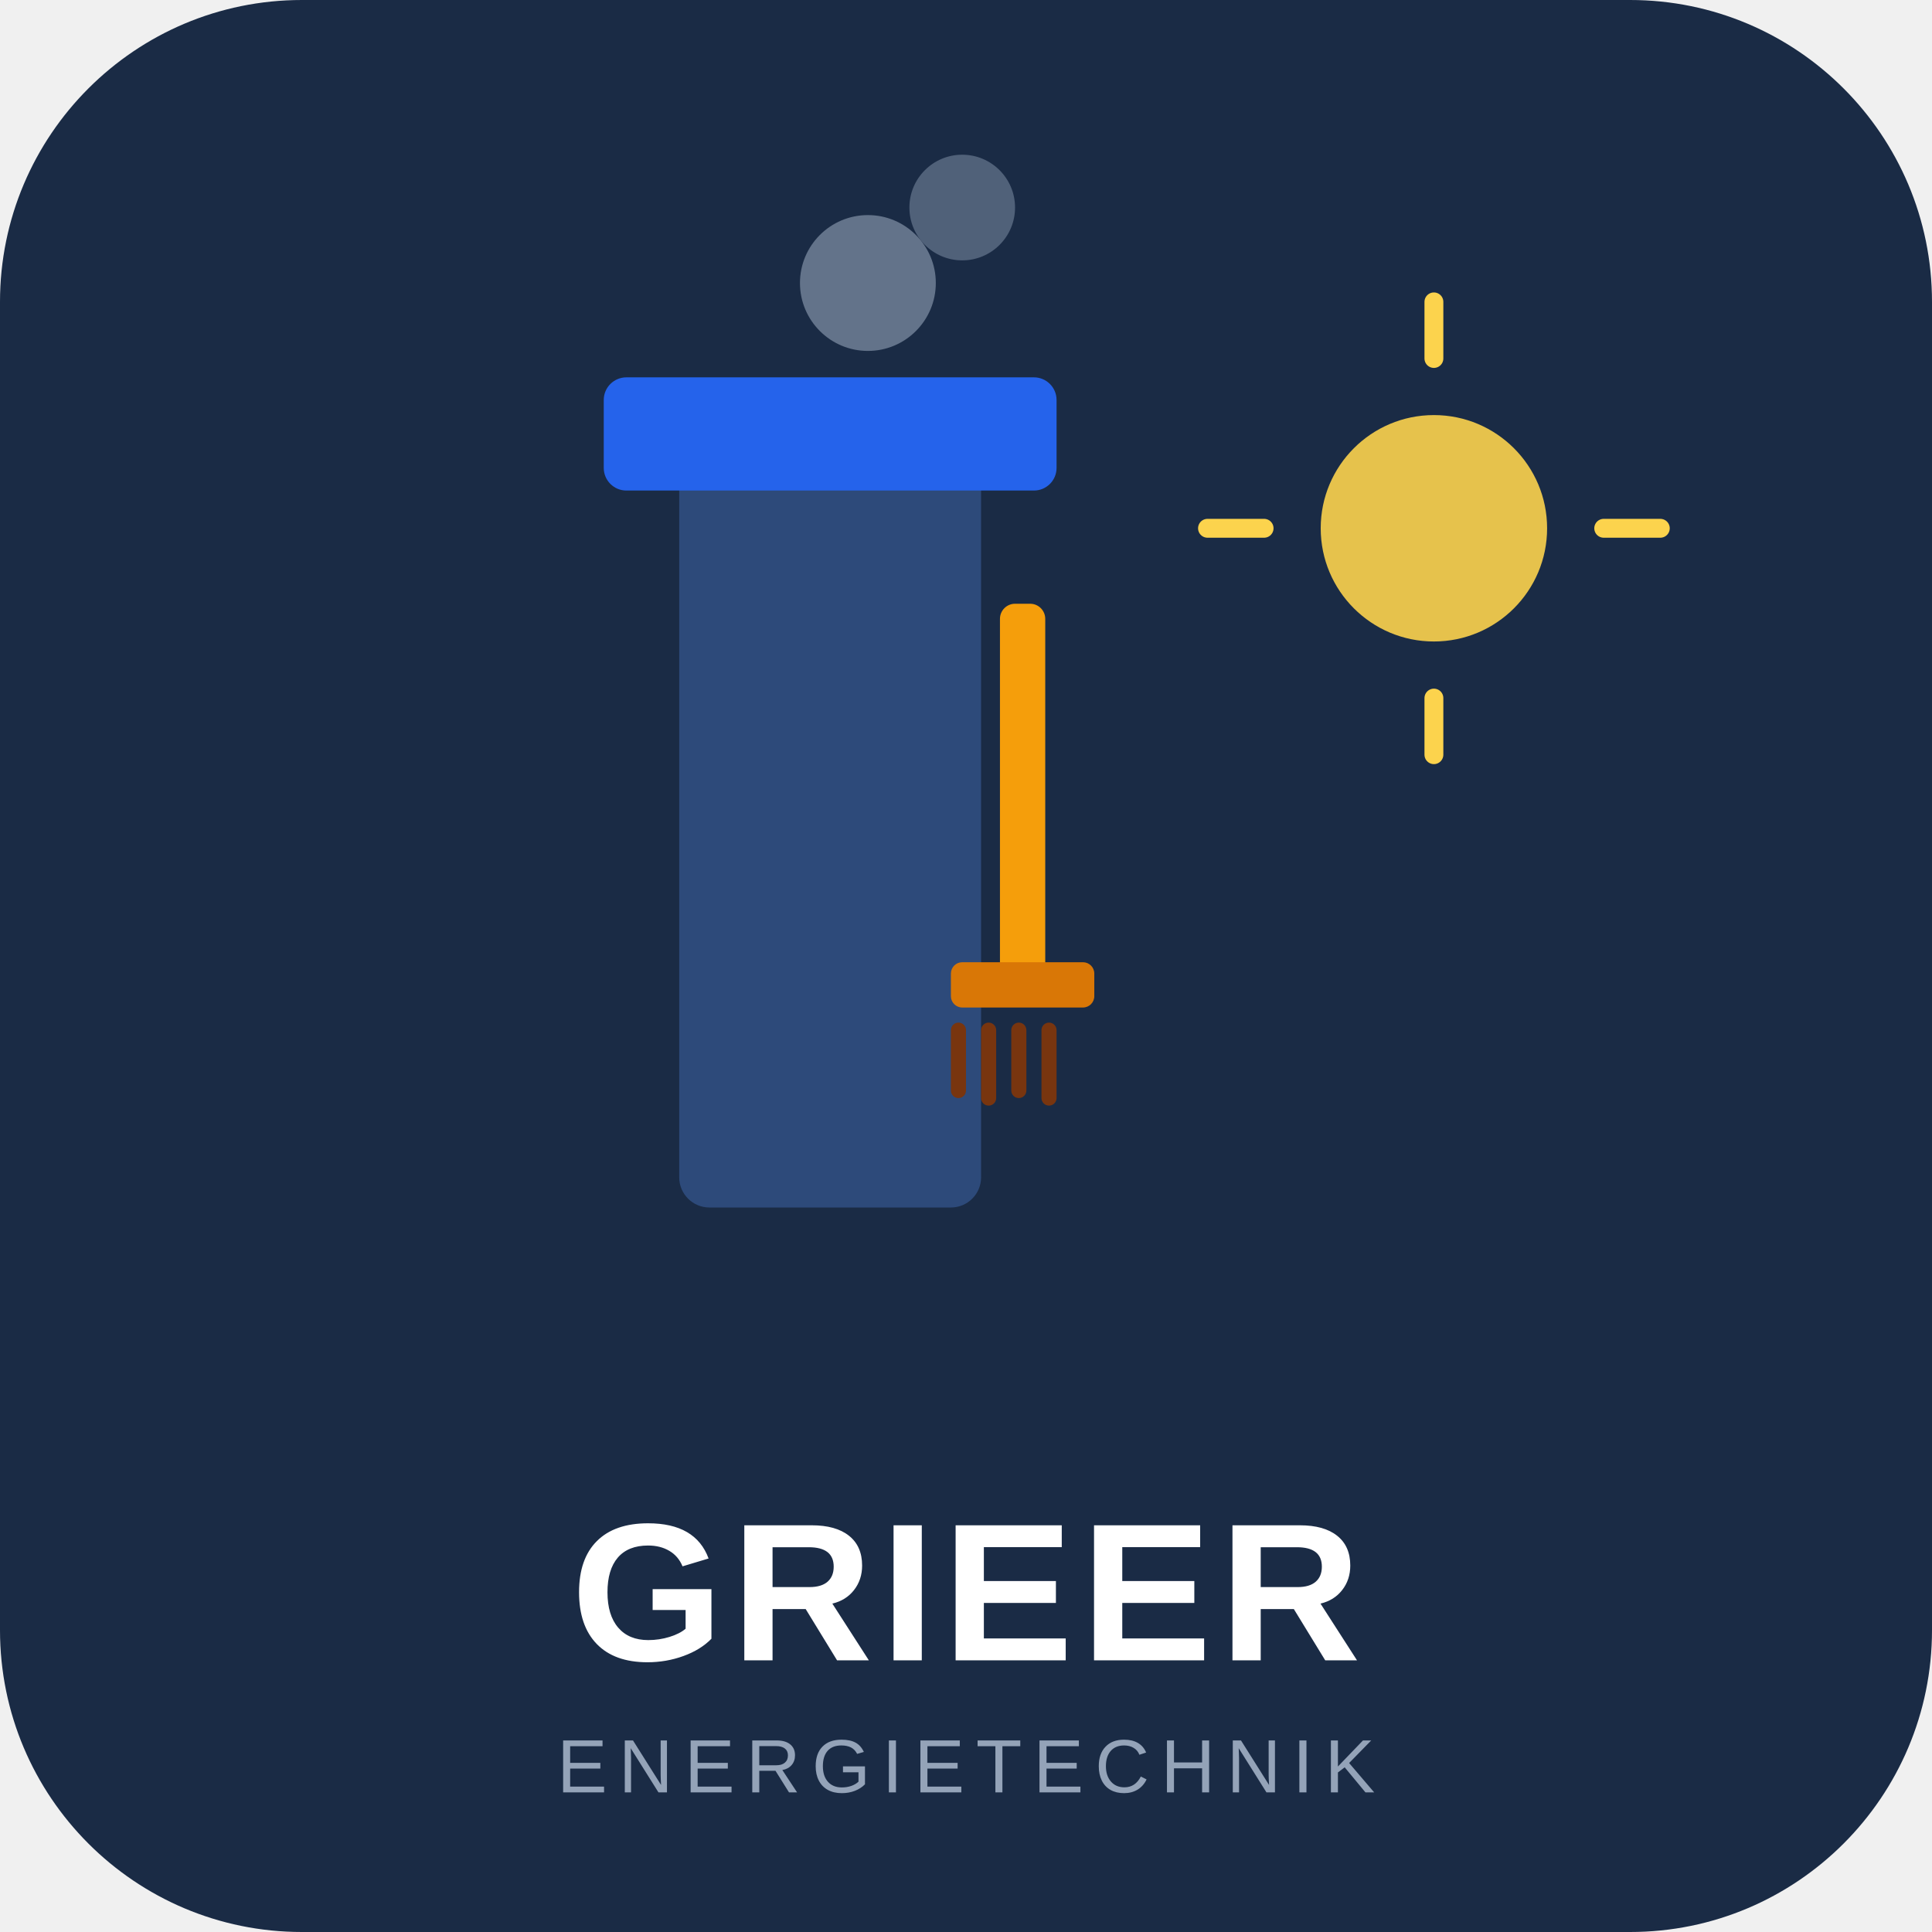
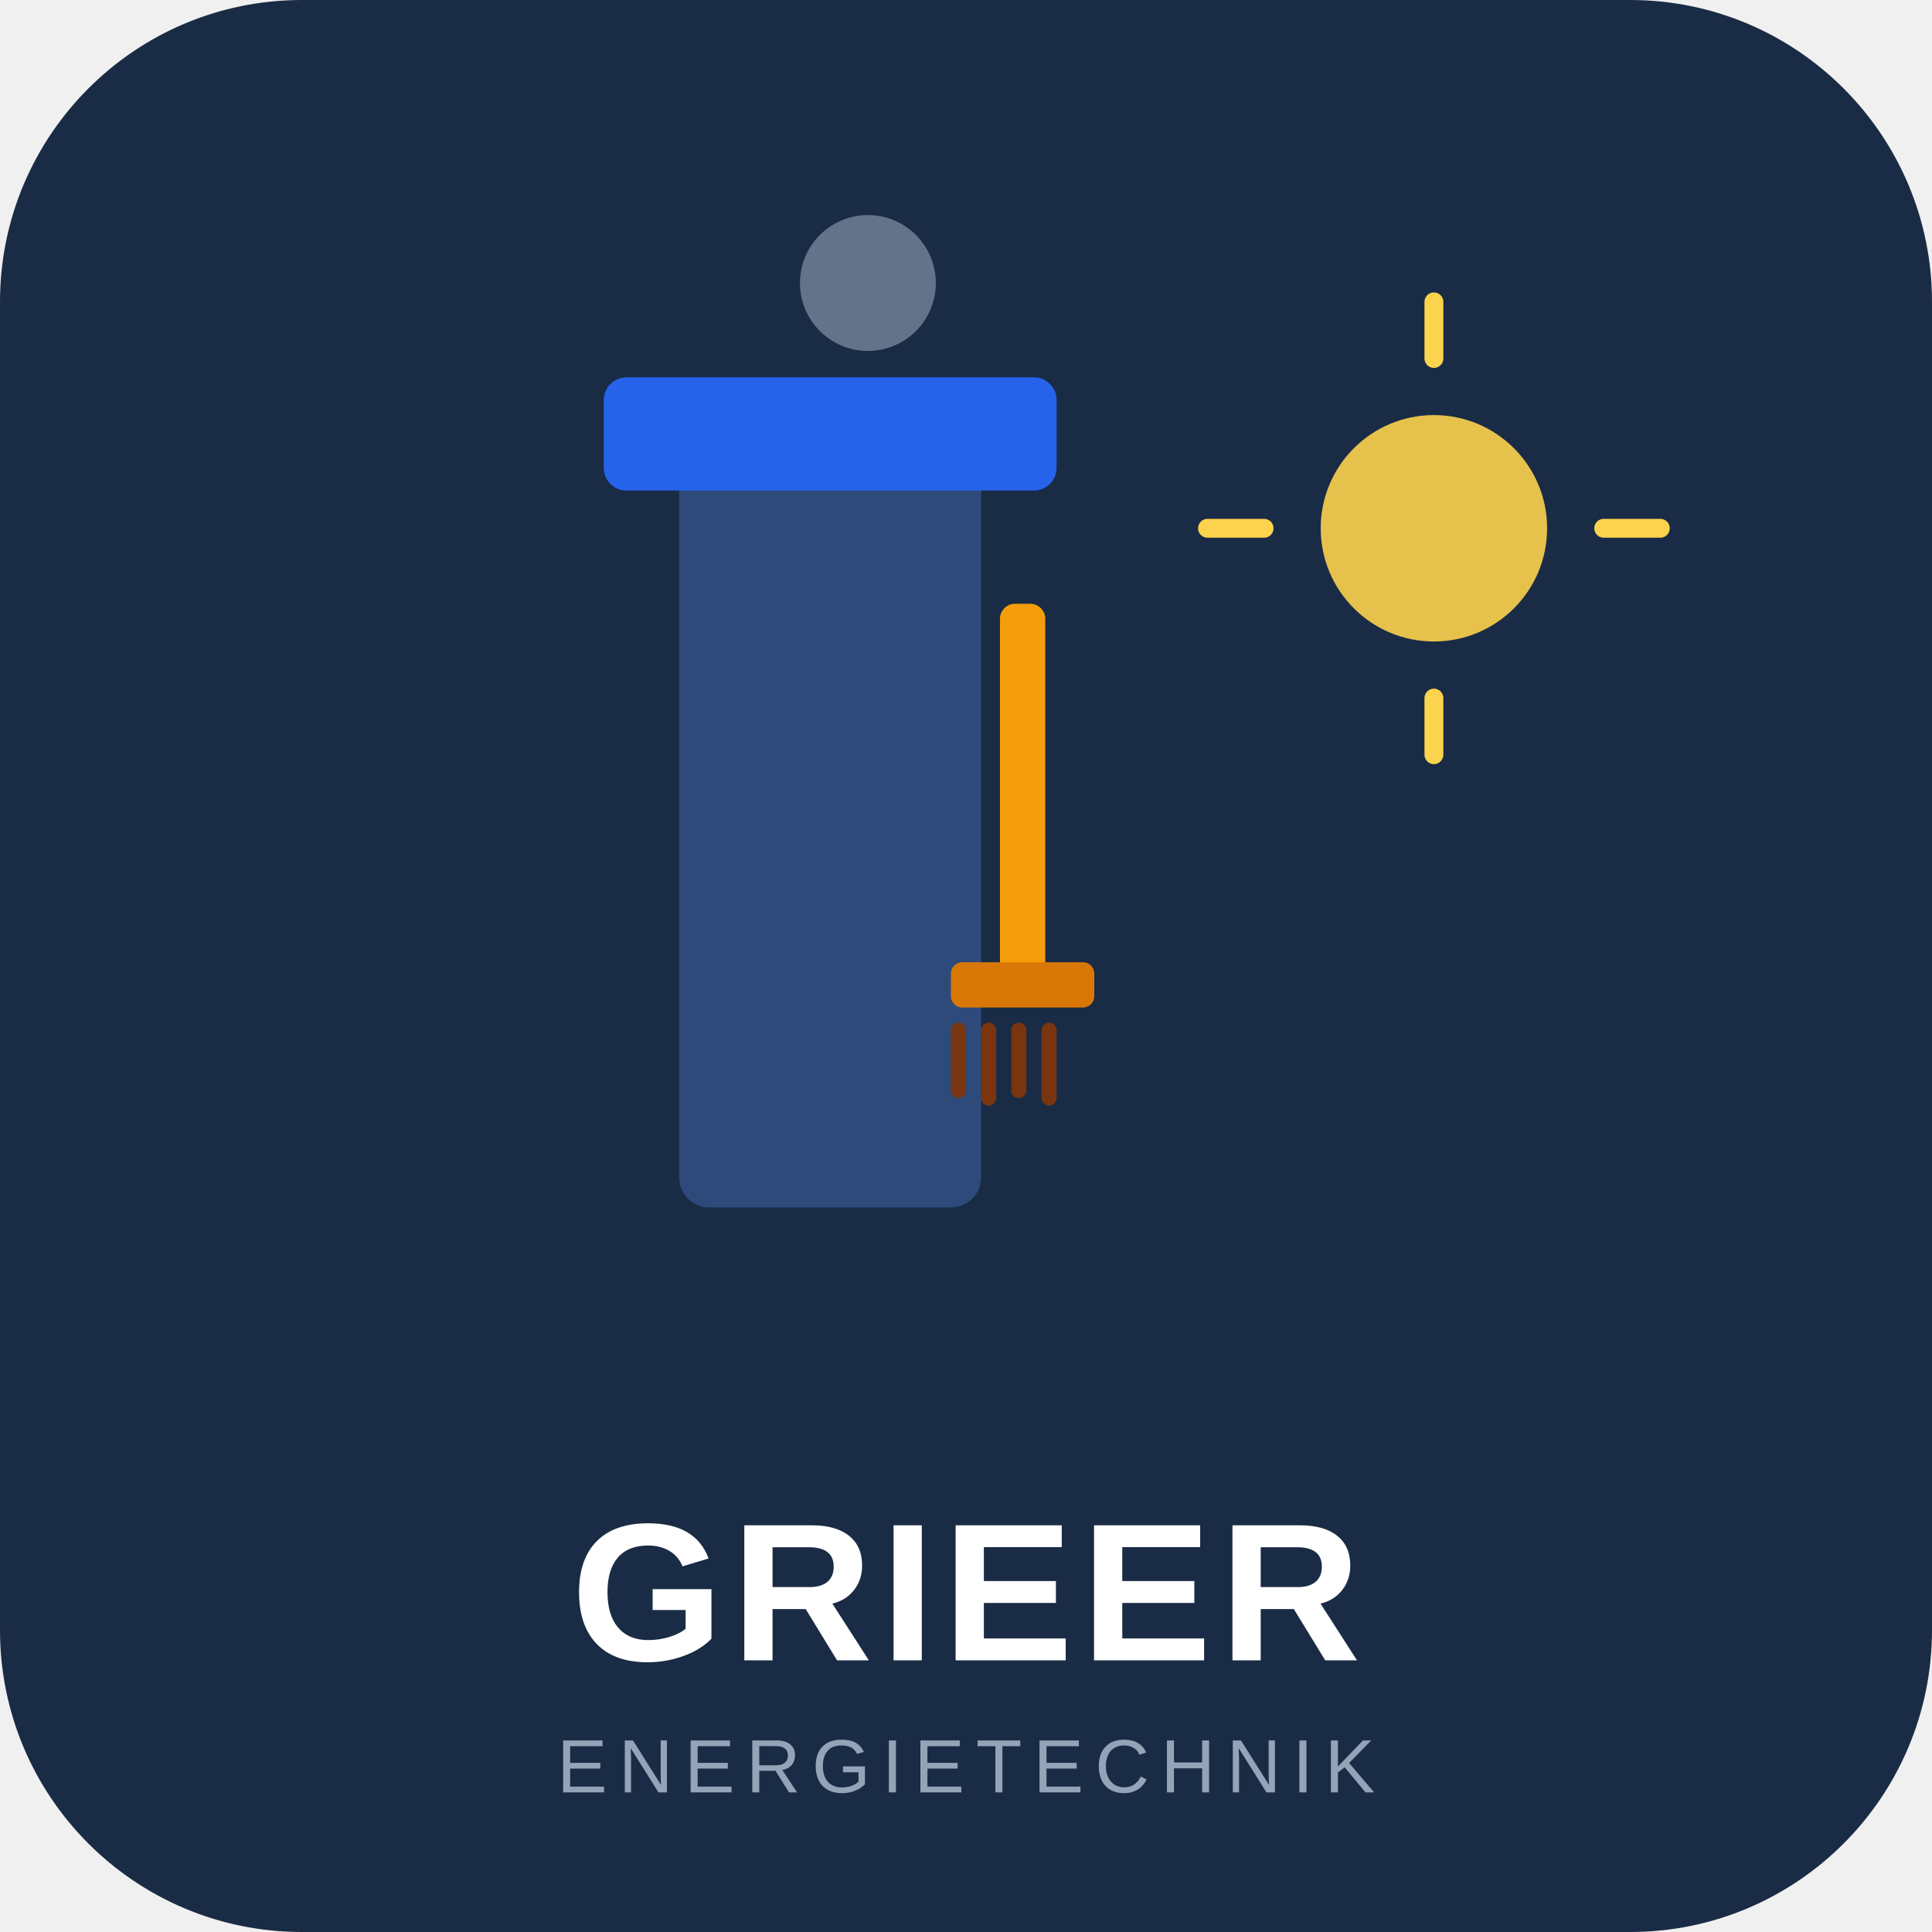
<svg xmlns="http://www.w3.org/2000/svg" viewBox="0 0 512 512">
  <rect width="512" height="512" rx="80" fill="#1A2B45" />
  <rect x="180" y="120" width="80" height="200" rx="8" fill="#2D4A7A" />
  <rect x="160" y="100" width="120" height="30" rx="6" fill="#2563EB" />
  <circle cx="230" cy="75" r="18" fill="rgba(148,163,184,0.6)" />
-   <circle cx="255" cy="55" r="14" fill="rgba(148,163,184,0.45)" />
  <rect x="265" y="160" width="12" height="100" rx="4" fill="#F59E0B" />
  <rect x="252" y="255" width="38" height="12" rx="3" fill="#D97706" />
  <rect x="252" y="271" width="4" height="20" rx="2" fill="#78350F" />
  <rect x="260" y="271" width="4" height="22" rx="2" fill="#78350F" />
  <rect x="268" y="271" width="4" height="20" rx="2" fill="#78350F" />
  <rect x="276" y="271" width="4" height="22" rx="2" fill="#78350F" />
  <circle cx="380" cy="140" r="30" fill="#FCD34D" opacity="0.9" />
  <line x1="380" y1="95" x2="380" y2="80" stroke="#FCD34D" stroke-width="5" stroke-linecap="round" />
  <line x1="380" y1="185" x2="380" y2="200" stroke="#FCD34D" stroke-width="5" stroke-linecap="round" />
  <line x1="335" y1="140" x2="320" y2="140" stroke="#FCD34D" stroke-width="5" stroke-linecap="round" />
  <line x1="425" y1="140" x2="440" y2="140" stroke="#FCD34D" stroke-width="5" stroke-linecap="round" />
  <text x="256" y="440" font-family="Arial,sans-serif" font-size="52" font-weight="900" fill="#FFFFFF" text-anchor="middle" letter-spacing="2">GRIEER</text>
  <text x="256" y="475" font-family="Arial,sans-serif" font-size="20" font-weight="500" fill="#94A3B8" text-anchor="middle" letter-spacing="3">ENERGIETECHNIK</text>
</svg>
